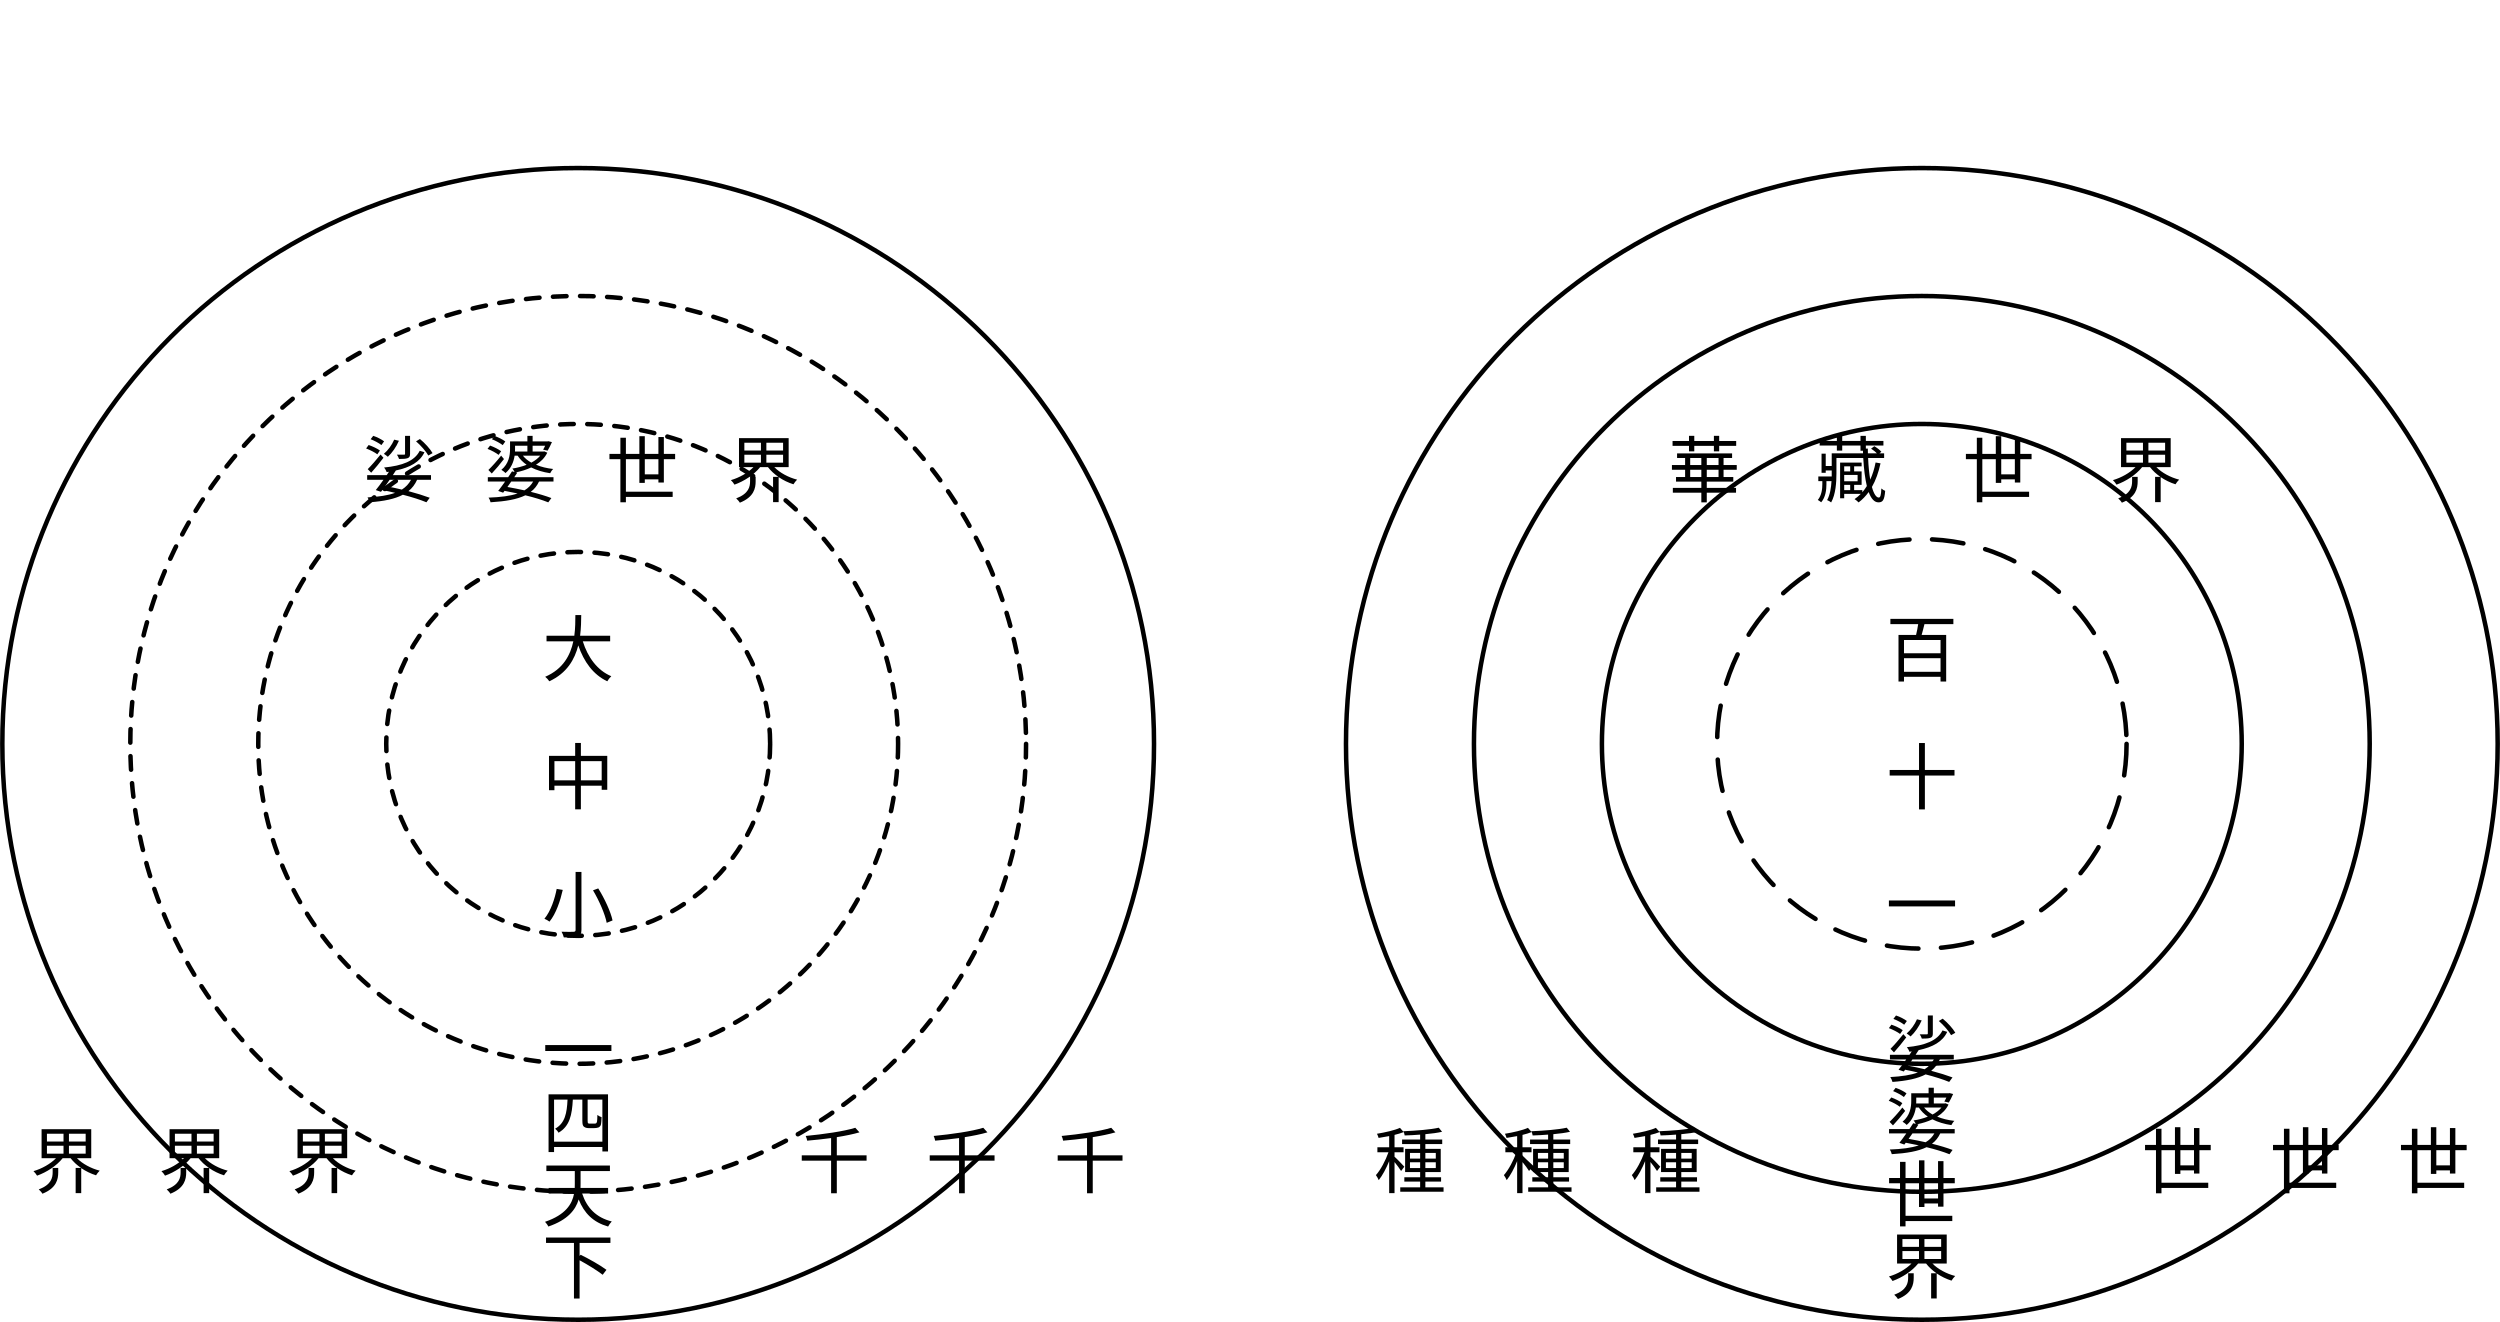
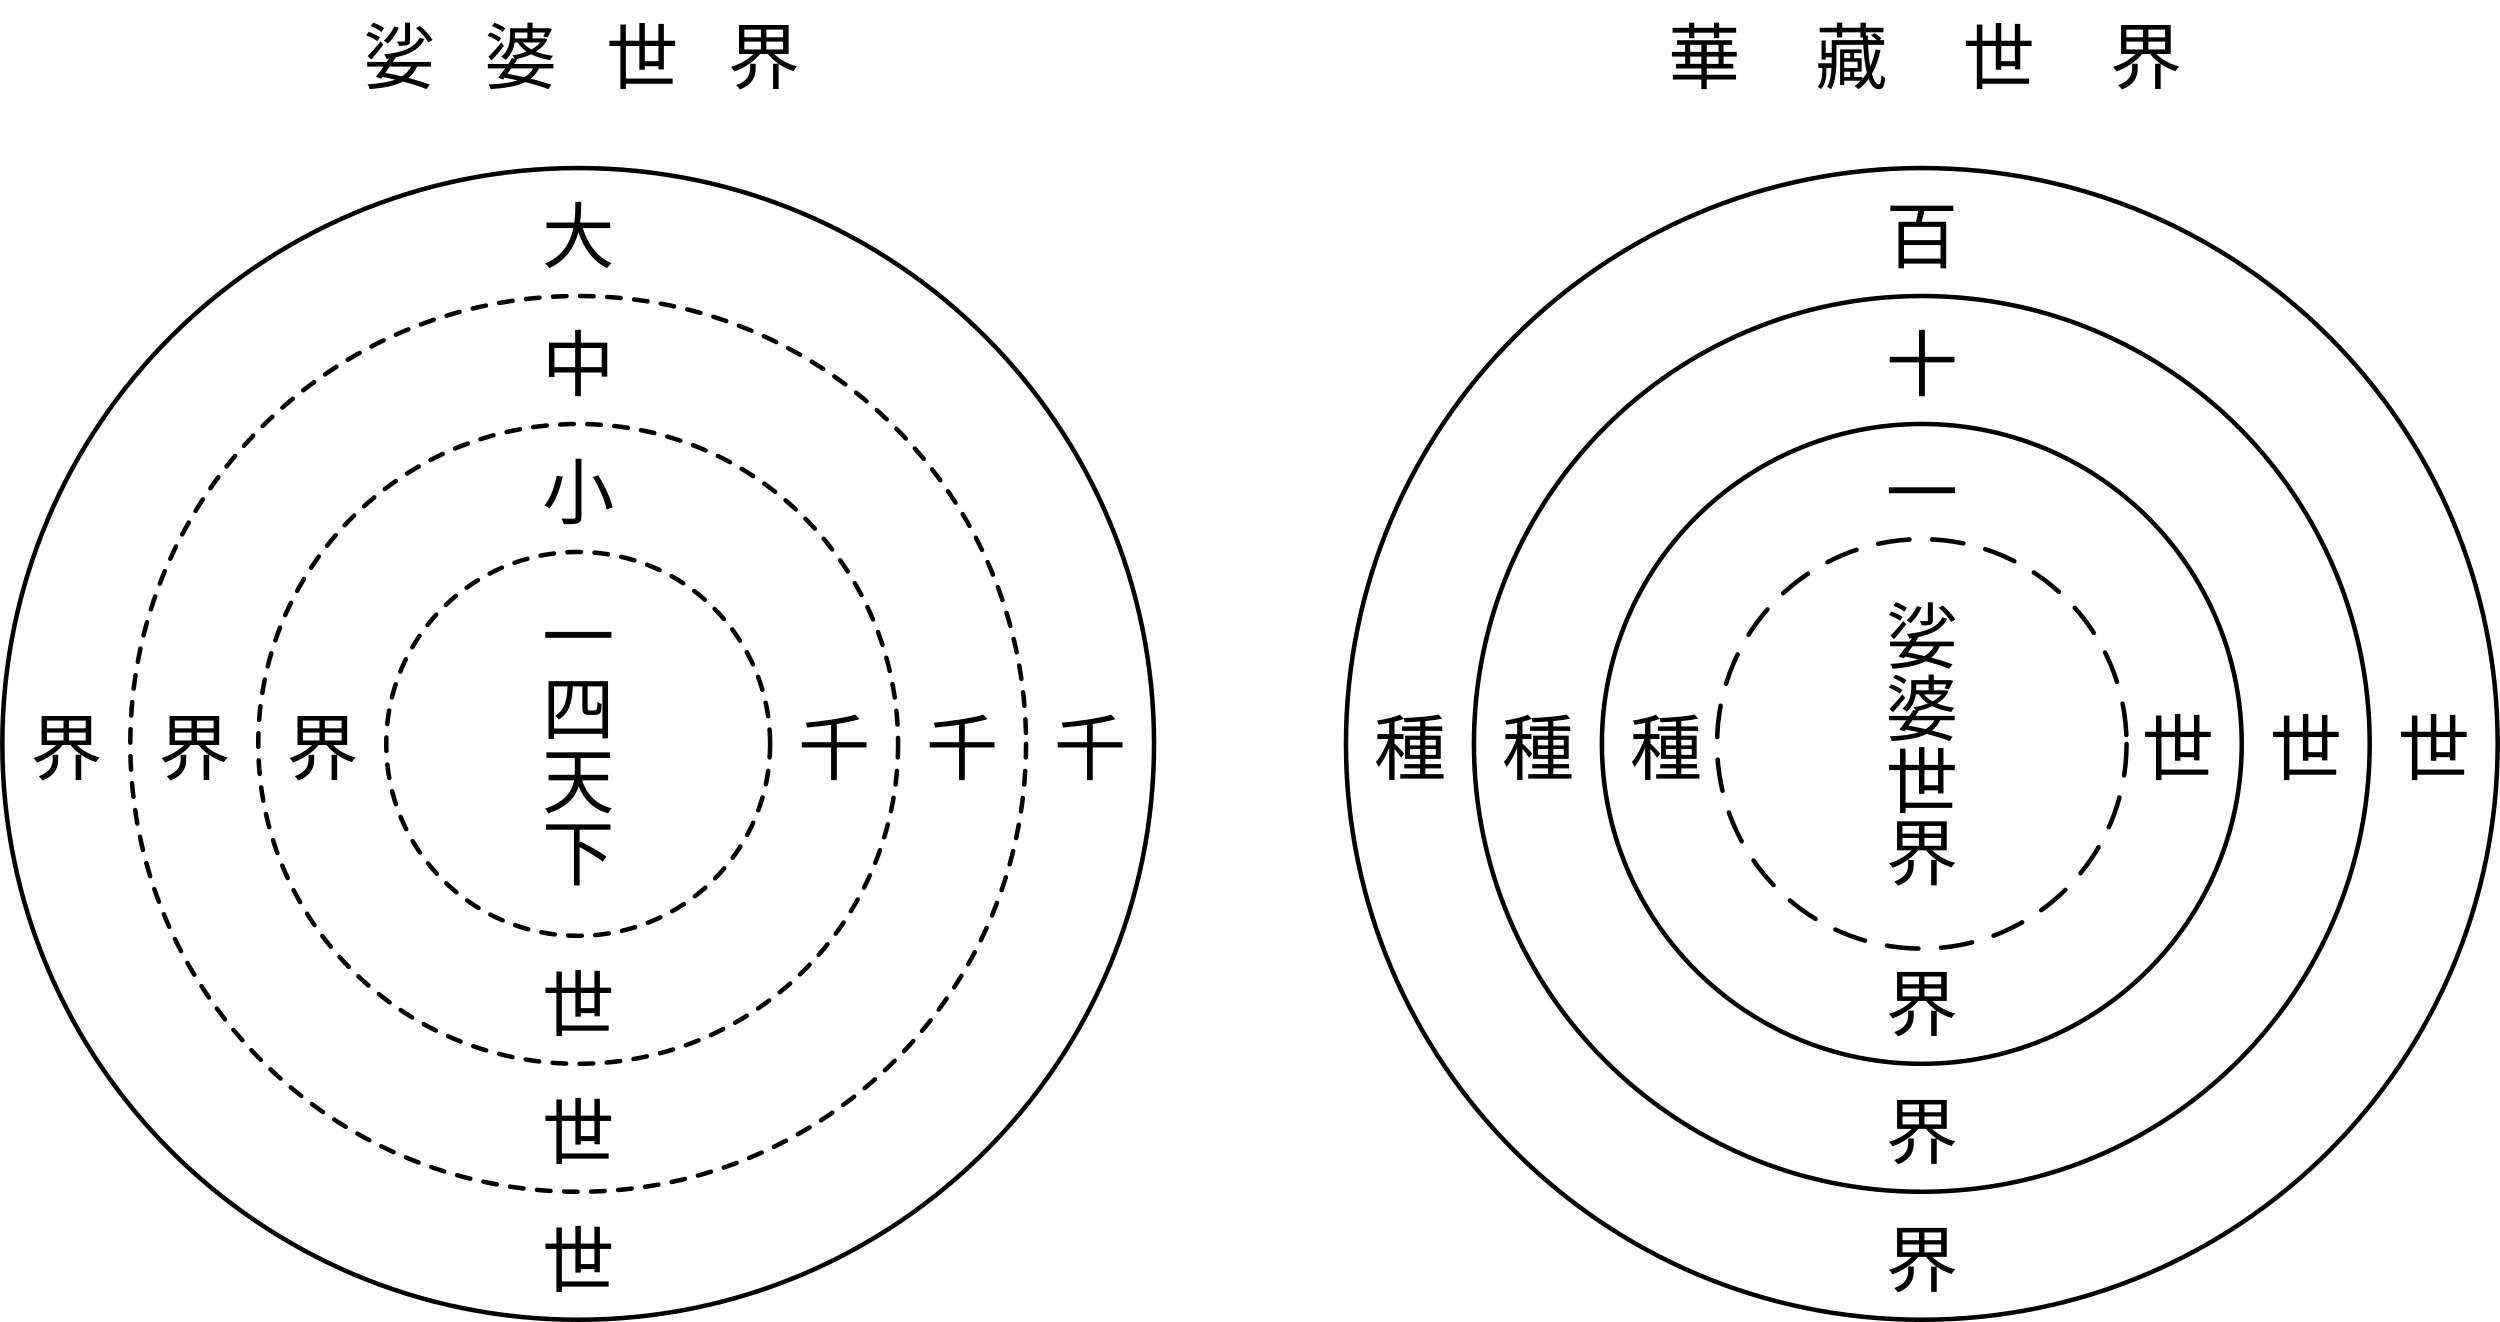
- <svg xmlns="http://www.w3.org/2000/svg" xmlns:ns1="http://schemas.microsoft.com/visio/2003/SVGExtensions/" width="7.691in" height="4.067in" viewBox="0 0 553.756 292.844" xml:space="preserve" color-interpolation-filters="sRGB" class="st6">
-   <ns1:documentProperties ns1:langID="1028" ns1:metric="true" ns1:viewMarkup="false">
-     <ns1:userDefs>
-       <ns1:ud ns1:nameU="msvConvertTheme" />
-     </ns1:userDefs>
-   </ns1:documentProperties>
+ <svg xmlns="http://www.w3.org/2000/svg" width="7.691in" height="4.067in" viewBox="0 0 553.756 292.844" xml:space="preserve" color-interpolation-filters="sRGB" class="st6">
  <style type="text/css">
	
		.st1 {fill:none;stroke:#000000;stroke-linecap:round;stroke-linejoin:round;stroke-width:1}
		.st2 {fill:none;stroke:#000000;stroke-dasharray:3,3;stroke-linecap:round;stroke-linejoin:round;stroke-width:1}
		.st3 {fill:none;stroke:none;stroke-linecap:round;stroke-linejoin:round;stroke-width:0.75}
		.st4 {fill:#000000;font-family:新細明體;font-size:12pt}
		.st5 {fill:none;stroke:#000000;stroke-dasharray:7,5;stroke-linecap:round;stroke-linejoin:round;stroke-width:1}
		.st6 {fill:none;fill-rule:evenodd;font-size:12px;overflow:visible;stroke-linecap:square;stroke-miterlimit:3}
	
	</style>
-   <g ns1:mID="0" ns1:index="1" ns1:groupContext="foregroundPage">
-     <ns1:pageProperties ns1:drawingScale="0.0393701" ns1:pageScale="0.0393701" ns1:drawingUnits="24" ns1:shadowOffsetX="8.50394" ns1:shadowOffsetY="-8.50394" />
-     <g id="group46-1" transform="translate(0.5,-0.5)" ns1:mID="46" ns1:groupContext="group">
-       <g id="shape8-2" ns1:mID="8" ns1:groupContext="shape">
+   <g>
+     <g id="group46-1" transform="translate(0.5,-0.5)">
+       <g id="shape8-2">
        <ellipse cx="127.559" cy="165.284" rx="127.559" ry="127.559" class="st1" />
      </g>
-       <g id="shape9-4" ns1:mID="9" ns1:groupContext="shape" transform="translate(28.3465,-28.3465)">
+       <g id="shape9-4" transform="translate(28.3465,-28.3465)">
        <ellipse cx="99.213" cy="193.631" rx="99.213" ry="99.213" class="st2" />
      </g>
-       <g id="shape10-6" ns1:mID="10" ns1:groupContext="shape" transform="translate(56.6929,-56.6929)">
+       <g id="shape10-6" transform="translate(56.6929,-56.6929)">
        <ellipse cx="70.866" cy="221.977" rx="70.866" ry="70.866" class="st2" />
      </g>
-       <g id="shape13-8" ns1:mID="13" ns1:groupContext="shape" transform="translate(229.606,-116.22)">
-         <ns1:textBlock ns1:margins="rect(4,4,4,4)" ns1:tabSpace="42.5197" ns1:verticalText="true" />
-         <ns1:textRect cx="11.339" cy="281.505" width="22.68" height="22.677" />
+       <g id="shape13-8" transform="translate(229.606,-116.22)">
        <rect x="0" y="270.166" width="22.677" height="22.677" class="st3" />
-         <text x="11.34" y="274.17" writing-mode="tb-rl" class="st4" ns1:langID="1028">
-           <ns1:paragraph ns1:horizAlign="1" />
-           <ns1:tabList />千</text>
+         <text x="11.34" y="274.17" writing-mode="tb-rl" class="st4">千</text>
      </g>
-       <g id="shape14-11" ns1:mID="14" ns1:groupContext="shape" transform="translate(76.5354,-269.291)">
-         <ns1:textBlock ns1:margins="rect(4,4,4,4)" ns1:tabSpace="42.5197" ns1:verticalText="true" />
-         <ns1:textRect cx="11.339" cy="281.505" width="22.68" height="22.677" />
+       <g id="shape14-11" transform="translate(76.5354,-269.291)">
        <rect x="0" y="270.166" width="22.677" height="22.677" class="st3" />
-         <text x="11.34" y="274.17" writing-mode="tb-rl" class="st4" ns1:langID="1028">
-           <ns1:paragraph ns1:horizAlign="1" />
-           <ns1:tabList />娑</text>
+         <text x="11.34" y="274.17" writing-mode="tb-rl" class="st4">娑</text>
      </g>
-       <g id="shape15-14" ns1:mID="15" ns1:groupContext="shape" transform="translate(103.465,-269.291)">
-         <ns1:textBlock ns1:margins="rect(4,4,4,4)" ns1:tabSpace="42.5197" ns1:verticalText="true" />
-         <ns1:textRect cx="11.339" cy="281.505" width="22.68" height="22.677" />
+       <g id="shape15-14" transform="translate(103.465,-269.291)">
        <rect x="0" y="270.166" width="22.677" height="22.677" class="st3" />
-         <text x="11.34" y="274.17" writing-mode="tb-rl" class="st4" ns1:langID="1028">
-           <ns1:paragraph ns1:horizAlign="1" />
-           <ns1:tabList />婆</text>
+         <text x="11.34" y="274.17" writing-mode="tb-rl" class="st4">婆</text>
      </g>
-       <g id="shape16-17" ns1:mID="16" ns1:groupContext="shape" transform="translate(130.394,-269.291)">
-         <ns1:textBlock ns1:margins="rect(4,4,4,4)" ns1:tabSpace="42.5197" ns1:verticalText="true" />
-         <ns1:textRect cx="11.339" cy="281.505" width="22.68" height="22.677" />
+       <g id="shape16-17" transform="translate(130.394,-269.291)">
        <rect x="0" y="270.166" width="22.677" height="22.677" class="st3" />
-         <text x="11.34" y="274.17" writing-mode="tb-rl" class="st4" ns1:langID="1028">
-           <ns1:paragraph ns1:horizAlign="1" />
-           <ns1:tabList />世</text>
+         <text x="11.34" y="274.17" writing-mode="tb-rl" class="st4">世</text>
      </g>
-       <g id="shape5-20" ns1:mID="5" ns1:groupContext="shape" transform="translate(116.22,-229.606)">
-         <ns1:textBlock ns1:margins="rect(4,4,4,4)" ns1:tabSpace="42.5197" ns1:verticalText="true" />
-         <ns1:textRect cx="11.339" cy="281.505" width="22.68" height="22.677" />
+       <g id="shape5-20" transform="translate(116.22,-229.606)">
        <rect x="0" y="270.166" width="22.677" height="22.677" class="st3" />
-         <text x="11.34" y="274.17" writing-mode="tb-rl" class="st4" ns1:langID="1028">
-           <ns1:paragraph ns1:horizAlign="1" />
-           <ns1:tabList />大</text>
+         <text x="11.34" y="274.17" writing-mode="tb-rl" class="st4">大</text>
      </g>
-       <g id="shape18-23" ns1:mID="18" ns1:groupContext="shape" transform="translate(116.22,-201.26)">
-         <ns1:textBlock ns1:margins="rect(4,4,4,4)" ns1:tabSpace="42.5197" ns1:verticalText="true" />
-         <ns1:textRect cx="11.339" cy="281.505" width="22.68" height="22.677" />
+       <g id="shape18-23" transform="translate(116.22,-201.26)">
        <rect x="0" y="270.166" width="22.677" height="22.677" class="st3" />
-         <text x="11.34" y="274.17" writing-mode="tb-rl" class="st4" ns1:langID="1028">
-           <ns1:paragraph ns1:horizAlign="1" />
-           <ns1:tabList />中</text>
+         <text x="11.34" y="274.17" writing-mode="tb-rl" class="st4">中</text>
      </g>
-       <g id="shape19-26" ns1:mID="19" ns1:groupContext="shape" transform="translate(116.22,-172.913)">
-         <ns1:textBlock ns1:margins="rect(4,4,4,4)" ns1:tabSpace="42.5197" ns1:verticalText="true" />
-         <ns1:textRect cx="11.339" cy="281.505" width="22.68" height="22.677" />
+       <g id="shape19-26" transform="translate(116.22,-172.913)">
        <rect x="0" y="270.166" width="22.677" height="22.677" class="st3" />
-         <text x="11.34" y="274.17" writing-mode="tb-rl" class="st4" ns1:langID="1028">
-           <ns1:paragraph ns1:horizAlign="1" />
-           <ns1:tabList />小</text>
+         <text x="11.34" y="274.17" writing-mode="tb-rl" class="st4">小</text>
      </g>
-       <g id="shape20-29" ns1:mID="20" ns1:groupContext="shape" transform="translate(90.7087,-90.7087)">
-         <ns1:textBlock ns1:margins="rect(4,4,4,4)" ns1:tabSpace="42.5197" ns1:verticalText="true" />
-         <ns1:textRect cx="36.85" cy="255.993" width="73.71" height="73.701" />
+       <g id="shape20-29" transform="translate(90.7087,-90.7087)">
        <rect x="0" y="219.143" width="73.701" height="73.701" class="st3" />
-         <text x="36.85" y="223.99" writing-mode="tb-rl" class="st4" ns1:langID="1028">
-           <ns1:paragraph ns1:horizAlign="1" />
-           <ns1:tabList />一四天下</text>
+         <text x="36.85" y="223.99" writing-mode="tb-rl" class="st4">一四天下</text>
      </g>
-       <g id="shape21-32" ns1:mID="21" ns1:groupContext="shape" transform="translate(2.83465,-116.22)">
-         <ns1:textBlock ns1:margins="rect(4,4,4,4)" ns1:tabSpace="42.5197" ns1:verticalText="true" />
-         <ns1:textRect cx="11.339" cy="281.505" width="22.68" height="22.677" />
+       <g id="shape21-32" transform="translate(2.83465,-116.22)">
        <rect x="0" y="270.166" width="22.677" height="22.677" class="st3" />
-         <text x="11.34" y="274.17" writing-mode="tb-rl" class="st4" ns1:langID="1028">
-           <ns1:paragraph ns1:horizAlign="1" />
-           <ns1:tabList />界</text>
+         <text x="11.34" y="274.17" writing-mode="tb-rl" class="st4">界</text>
      </g>
-       <g id="shape11-35" ns1:mID="11" ns1:groupContext="shape" transform="translate(85.0394,-85.0394)">
+       <g id="shape11-35" transform="translate(85.0394,-85.0394)">
        <ellipse cx="42.52" cy="250.324" rx="42.52" ry="42.52" class="st2" />
      </g>
-       <g id="shape30-37" ns1:mID="30" ns1:groupContext="shape" transform="translate(201.26,-116.22)">
-         <ns1:textBlock ns1:margins="rect(4,4,4,4)" ns1:tabSpace="42.5197" ns1:verticalText="true" />
-         <ns1:textRect cx="11.339" cy="281.505" width="22.68" height="22.677" />
+       <g id="shape30-37" transform="translate(201.26,-116.22)">
        <rect x="0" y="270.166" width="22.677" height="22.677" class="st3" />
-         <text x="11.34" y="274.17" writing-mode="tb-rl" class="st4" ns1:langID="1028">
-           <ns1:paragraph ns1:horizAlign="1" />
-           <ns1:tabList />千</text>
+         <text x="11.34" y="274.17" writing-mode="tb-rl" class="st4">千</text>
      </g>
-       <g id="shape31-40" ns1:mID="31" ns1:groupContext="shape" transform="translate(172.913,-116.22)">
-         <ns1:textBlock ns1:margins="rect(4,4,4,4)" ns1:tabSpace="42.5197" ns1:verticalText="true" />
-         <ns1:textRect cx="11.339" cy="281.505" width="22.68" height="22.677" />
+       <g id="shape31-40" transform="translate(172.913,-116.22)">
        <rect x="0" y="270.166" width="22.677" height="22.677" class="st3" />
-         <text x="11.34" y="274.17" writing-mode="tb-rl" class="st4" ns1:langID="1028">
-           <ns1:paragraph ns1:horizAlign="1" />
-           <ns1:tabList />千</text>
+         <text x="11.34" y="274.17" writing-mode="tb-rl" class="st4">千</text>
      </g>
-       <g id="shape32-43" ns1:mID="32" ns1:groupContext="shape" transform="translate(31.1811,-116.22)">
-         <ns1:textBlock ns1:margins="rect(4,4,4,4)" ns1:tabSpace="42.5197" ns1:verticalText="true" />
-         <ns1:textRect cx="11.339" cy="281.505" width="22.68" height="22.677" />
+       <g id="shape32-43" transform="translate(31.1811,-116.22)">
        <rect x="0" y="270.166" width="22.677" height="22.677" class="st3" />
-         <text x="11.34" y="274.17" writing-mode="tb-rl" class="st4" ns1:langID="1028">
-           <ns1:paragraph ns1:horizAlign="1" />
-           <ns1:tabList />界</text>
+         <text x="11.34" y="274.17" writing-mode="tb-rl" class="st4">界</text>
      </g>
-       <g id="shape33-46" ns1:mID="33" ns1:groupContext="shape" transform="translate(59.5276,-116.22)">
-         <ns1:textBlock ns1:margins="rect(4,4,4,4)" ns1:tabSpace="42.5197" ns1:verticalText="true" />
-         <ns1:textRect cx="11.339" cy="281.505" width="22.68" height="22.677" />
+       <g id="shape33-46" transform="translate(59.5276,-116.22)">
        <rect x="0" y="270.166" width="22.677" height="22.677" class="st3" />
-         <text x="11.34" y="274.17" writing-mode="tb-rl" class="st4" ns1:langID="1028">
-           <ns1:paragraph ns1:horizAlign="1" />
-           <ns1:tabList />界</text>
+         <text x="11.34" y="274.17" writing-mode="tb-rl" class="st4">界</text>
      </g>
-       <g id="shape34-49" ns1:mID="34" ns1:groupContext="shape" transform="translate(157.323,-269.291)">
-         <ns1:textBlock ns1:margins="rect(4,4,4,4)" ns1:tabSpace="42.5197" ns1:verticalText="true" />
-         <ns1:textRect cx="11.339" cy="281.505" width="22.68" height="22.677" />
+       <g id="shape34-49" transform="translate(157.323,-269.291)">
        <rect x="0" y="270.166" width="22.677" height="22.677" class="st3" />
-         <text x="11.34" y="274.17" writing-mode="tb-rl" class="st4" ns1:langID="1028">
-           <ns1:paragraph ns1:horizAlign="1" />
-           <ns1:tabList />界</text>
+         <text x="11.34" y="274.17" writing-mode="tb-rl" class="st4">界</text>
      </g>
-       <g id="shape17-52" ns1:mID="17" ns1:groupContext="shape" transform="translate(116.22,-2.83465)">
-         <ns1:textBlock ns1:margins="rect(4,4,4,4)" ns1:tabSpace="42.5197" ns1:verticalText="true" />
-         <ns1:textRect cx="11.339" cy="281.505" width="22.68" height="22.677" />
+       <g id="shape17-52" transform="translate(116.22,-2.83465)">
        <rect x="0" y="270.166" width="22.677" height="22.677" class="st3" />
-         <text x="11.34" y="274.17" writing-mode="tb-rl" class="st4" ns1:langID="1028">
-           <ns1:paragraph ns1:horizAlign="1" />
-           <ns1:tabList />世</text>
+         <text x="11.34" y="274.17" writing-mode="tb-rl" class="st4">世</text>
      </g>
-       <g id="shape37-55" ns1:mID="37" ns1:groupContext="shape" transform="translate(116.22,-31.1811)">
-         <ns1:textBlock ns1:margins="rect(4,4,4,4)" ns1:tabSpace="42.5197" ns1:verticalText="true" />
-         <ns1:textRect cx="11.339" cy="281.505" width="22.68" height="22.677" />
+       <g id="shape37-55" transform="translate(116.22,-31.1811)">
        <rect x="0" y="270.166" width="22.677" height="22.677" class="st3" />
-         <text x="11.34" y="274.17" writing-mode="tb-rl" class="st4" ns1:langID="1028">
-           <ns1:paragraph ns1:horizAlign="1" />
-           <ns1:tabList />世</text>
+         <text x="11.34" y="274.17" writing-mode="tb-rl" class="st4">世</text>
      </g>
-       <g id="shape38-58" ns1:mID="38" ns1:groupContext="shape" transform="translate(116.22,-59.5276)">
-         <ns1:textBlock ns1:margins="rect(4,4,4,4)" ns1:tabSpace="42.5197" ns1:verticalText="true" />
-         <ns1:textRect cx="11.339" cy="281.505" width="22.68" height="22.677" />
+       <g id="shape38-58" transform="translate(116.22,-59.5276)">
        <rect x="0" y="270.166" width="22.677" height="22.677" class="st3" />
-         <text x="11.34" y="274.17" writing-mode="tb-rl" class="st4" ns1:langID="1028">
-           <ns1:paragraph ns1:horizAlign="1" />
-           <ns1:tabList />世</text>
+         <text x="11.34" y="274.17" writing-mode="tb-rl" class="st4">世</text>
      </g>
-       <g id="shape1-61" ns1:mID="1" ns1:groupContext="shape" transform="translate(297.638,-2.30954E-05)">
+       <g id="shape1-61" transform="translate(297.638,-2.30954E-05)">
        <ellipse cx="127.559" cy="165.284" rx="127.559" ry="127.559" class="st1" />
      </g>
-       <g id="shape2-63" ns1:mID="2" ns1:groupContext="shape" transform="translate(325.984,-28.3465)">
+       <g id="shape2-63" transform="translate(325.984,-28.3465)">
        <ellipse cx="99.213" cy="193.631" rx="99.213" ry="99.213" class="st1" />
      </g>
-       <g id="shape3-65" ns1:mID="3" ns1:groupContext="shape" transform="translate(379.843,-82.2047)">
+       <g id="shape3-65" transform="translate(379.843,-82.2047)">
        <ellipse cx="45.354" cy="247.489" rx="45.354" ry="45.354" class="st5" />
      </g>
-       <g id="shape4-67" ns1:mID="4" ns1:groupContext="shape" transform="translate(354.331,-56.6929)">
+       <g id="shape4-67" transform="translate(354.331,-56.6929)">
        <ellipse cx="70.866" cy="221.977" rx="70.866" ry="70.866" class="st1" />
      </g>
-       <g id="shape22-69" ns1:mID="22" ns1:groupContext="shape" transform="translate(365.669,-269.291)">
-         <ns1:textBlock ns1:margins="rect(4,4,4,4)" ns1:tabSpace="42.5197" ns1:verticalText="true" />
-         <ns1:textRect cx="11.339" cy="281.505" width="22.68" height="22.677" />
+       <g id="shape22-69" transform="translate(365.669,-269.291)">
        <rect x="0" y="270.166" width="22.677" height="22.677" class="st3" />
-         <text x="11.34" y="274.17" writing-mode="tb-rl" class="st4" ns1:langID="1028">
-           <ns1:paragraph ns1:horizAlign="1" />
-           <ns1:tabList />華</text>
+         <text x="11.34" y="274.17" writing-mode="tb-rl" class="st4">華</text>
      </g>
-       <g id="shape23-72" ns1:mID="23" ns1:groupContext="shape" transform="translate(398.268,-269.291)">
-         <ns1:textBlock ns1:margins="rect(4,4,4,4)" ns1:tabSpace="42.5197" ns1:verticalText="true" />
-         <ns1:textRect cx="11.339" cy="281.505" width="22.68" height="22.677" />
+       <g id="shape23-72" transform="translate(398.268,-269.291)">
        <rect x="0" y="270.166" width="22.677" height="22.677" class="st3" />
-         <text x="11.34" y="274.17" writing-mode="tb-rl" class="st4" ns1:langID="1028">
-           <ns1:paragraph ns1:horizAlign="1" />
-           <ns1:tabList />藏</text>
+         <text x="11.34" y="274.17" writing-mode="tb-rl" class="st4">藏</text>
      </g>
-       <g id="shape24-75" ns1:mID="24" ns1:groupContext="shape" transform="translate(413.858,-229.606)">
-         <ns1:textBlock ns1:margins="rect(4,4,4,4)" ns1:tabSpace="42.5197" ns1:verticalText="true" />
-         <ns1:textRect cx="11.339" cy="281.505" width="22.68" height="22.677" />
+       <g id="shape24-75" transform="translate(413.858,-229.606)">
        <rect x="0" y="270.166" width="22.677" height="22.677" class="st3" />
-         <text x="11.34" y="274.17" writing-mode="tb-rl" class="st4" ns1:langID="1028">
-           <ns1:paragraph ns1:horizAlign="1" />
-           <ns1:tabList />百</text>
+         <text x="11.34" y="274.17" writing-mode="tb-rl" class="st4">百</text>
      </g>
-       <g id="shape25-78" ns1:mID="25" ns1:groupContext="shape" transform="translate(413.858,-201.26)">
-         <ns1:textBlock ns1:margins="rect(4,4,4,4)" ns1:tabSpace="42.5197" ns1:verticalText="true" />
-         <ns1:textRect cx="11.339" cy="281.505" width="22.68" height="22.677" />
+       <g id="shape25-78" transform="translate(413.858,-201.26)">
        <rect x="0" y="270.166" width="22.677" height="22.677" class="st3" />
-         <text x="11.34" y="274.17" writing-mode="tb-rl" class="st4" ns1:langID="1028">
-           <ns1:paragraph ns1:horizAlign="1" />
-           <ns1:tabList />十</text>
+         <text x="11.34" y="274.17" writing-mode="tb-rl" class="st4">十</text>
      </g>
-       <g id="shape26-81" ns1:mID="26" ns1:groupContext="shape" transform="translate(413.858,-172.913)">
-         <ns1:textBlock ns1:margins="rect(4,4,4,4)" ns1:tabSpace="42.5197" ns1:verticalText="true" />
-         <ns1:textRect cx="11.339" cy="281.505" width="22.68" height="22.677" />
+       <g id="shape26-81" transform="translate(413.858,-172.913)">
        <rect x="0" y="270.166" width="22.677" height="22.677" class="st3" />
-         <text x="11.34" y="274.17" writing-mode="tb-rl" class="st4" ns1:langID="1028">
-           <ns1:paragraph ns1:horizAlign="1" />
-           <ns1:tabList />一</text>
+         <text x="11.34" y="274.17" writing-mode="tb-rl" class="st4">一</text>
      </g>
-       <g id="shape27-84" ns1:mID="27" ns1:groupContext="shape" transform="translate(300.472,-116.22)">
-         <ns1:textBlock ns1:margins="rect(4,4,4,4)" ns1:tabSpace="42.5197" ns1:verticalText="true" />
-         <ns1:textRect cx="11.339" cy="281.505" width="22.68" height="22.677" />
+       <g id="shape27-84" transform="translate(300.472,-116.22)">
        <rect x="0" y="270.166" width="22.677" height="22.677" class="st3" />
-         <text x="11.34" y="274.17" writing-mode="tb-rl" class="st4" ns1:langID="1028">
-           <ns1:paragraph ns1:horizAlign="1" />
-           <ns1:tabList />種</text>
+         <text x="11.34" y="274.17" writing-mode="tb-rl" class="st4">種</text>
      </g>
-       <g id="shape28-87" ns1:mID="28" ns1:groupContext="shape" transform="translate(388.346,-90.7087)">
-         <ns1:textBlock ns1:margins="rect(4,4,4,4)" ns1:tabSpace="42.5197" ns1:verticalText="true" />
-         <ns1:textRect cx="36.85" cy="255.993" width="73.71" height="73.701" />
+       <g id="shape28-87" transform="translate(388.346,-90.7087)">
        <rect x="0" y="219.143" width="73.701" height="73.701" class="st3" />
-         <text x="36.85" y="223.99" writing-mode="tb-rl" class="st4" ns1:langID="1028">
-           <ns1:paragraph ns1:horizAlign="1" />
-           <ns1:tabList />娑婆世界</text>
+         <text x="36.85" y="223.99" writing-mode="tb-rl" class="st4">娑婆世界</text>
      </g>
-       <g id="shape35-90" ns1:mID="35" ns1:groupContext="shape" transform="translate(413.858,-2.83467)">
-         <ns1:textBlock ns1:margins="rect(4,4,4,4)" ns1:tabSpace="42.5197" ns1:verticalText="true" />
-         <ns1:textRect cx="11.339" cy="281.505" width="22.68" height="22.677" />
+       <g id="shape35-90" transform="translate(413.858,-2.83467)">
        <rect x="0" y="270.166" width="22.677" height="22.677" class="st3" />
-         <text x="11.34" y="274.17" writing-mode="tb-rl" class="st4" ns1:langID="1028">
-           <ns1:paragraph ns1:horizAlign="1" />
-           <ns1:tabList />界</text>
+         <text x="11.34" y="274.17" writing-mode="tb-rl" class="st4">界</text>
      </g>
-       <g id="shape36-93" ns1:mID="36" ns1:groupContext="shape" transform="translate(413.858,-59.5276)">
-         <ns1:textBlock ns1:margins="rect(4,4,4,4)" ns1:tabSpace="42.5197" ns1:verticalText="true" />
-         <ns1:textRect cx="11.339" cy="281.505" width="22.68" height="22.677" />
+       <g id="shape36-93" transform="translate(413.858,-59.5276)">
        <rect x="0" y="270.166" width="22.677" height="22.677" class="st3" />
-         <text x="11.34" y="274.17" writing-mode="tb-rl" class="st4" ns1:langID="1028">
-           <ns1:paragraph ns1:horizAlign="1" />
-           <ns1:tabList />界</text>
+         <text x="11.34" y="274.17" writing-mode="tb-rl" class="st4">界</text>
      </g>
-       <g id="shape39-96" ns1:mID="39" ns1:groupContext="shape" transform="translate(470.551,-116.22)">
-         <ns1:textBlock ns1:margins="rect(4,4,4,4)" ns1:tabSpace="42.5197" ns1:verticalText="true" />
-         <ns1:textRect cx="11.339" cy="281.505" width="22.68" height="22.677" />
+       <g id="shape39-96" transform="translate(470.551,-116.22)">
        <rect x="0" y="270.166" width="22.677" height="22.677" class="st3" />
-         <text x="11.34" y="274.17" writing-mode="tb-rl" class="st4" ns1:langID="1028">
-           <ns1:paragraph ns1:horizAlign="1" />
-           <ns1:tabList />世</text>
+         <text x="11.34" y="274.17" writing-mode="tb-rl" class="st4">世</text>
      </g>
-       <g id="shape40-99" ns1:mID="40" ns1:groupContext="shape" transform="translate(498.898,-116.22)">
-         <ns1:textBlock ns1:margins="rect(4,4,4,4)" ns1:tabSpace="42.5197" ns1:verticalText="true" />
-         <ns1:textRect cx="11.339" cy="281.505" width="22.68" height="22.677" />
+       <g id="shape40-99" transform="translate(498.898,-116.22)">
        <rect x="0" y="270.166" width="22.677" height="22.677" class="st3" />
-         <text x="11.34" y="274.17" writing-mode="tb-rl" class="st4" ns1:langID="1028">
-           <ns1:paragraph ns1:horizAlign="1" />
-           <ns1:tabList />世</text>
+         <text x="11.34" y="274.17" writing-mode="tb-rl" class="st4">世</text>
      </g>
-       <g id="shape41-102" ns1:mID="41" ns1:groupContext="shape" transform="translate(527.244,-116.22)">
-         <ns1:textBlock ns1:margins="rect(4,4,4,4)" ns1:tabSpace="42.5197" ns1:verticalText="true" />
-         <ns1:textRect cx="11.339" cy="281.505" width="22.68" height="22.677" />
+       <g id="shape41-102" transform="translate(527.244,-116.22)">
        <rect x="0" y="270.166" width="22.677" height="22.677" class="st3" />
-         <text x="11.34" y="274.17" writing-mode="tb-rl" class="st4" ns1:langID="1028">
-           <ns1:paragraph ns1:horizAlign="1" />
-           <ns1:tabList />世</text>
+         <text x="11.34" y="274.17" writing-mode="tb-rl" class="st4">世</text>
      </g>
-       <g id="shape12-105" ns1:mID="12" ns1:groupContext="shape" transform="translate(430.866,-269.291)">
-         <ns1:textBlock ns1:margins="rect(4,4,4,4)" ns1:tabSpace="42.5197" ns1:verticalText="true" />
-         <ns1:textRect cx="11.339" cy="281.505" width="22.68" height="22.677" />
+       <g id="shape12-105" transform="translate(430.866,-269.291)">
        <rect x="0" y="270.166" width="22.677" height="22.677" class="st3" />
-         <text x="11.34" y="274.17" writing-mode="tb-rl" class="st4" ns1:langID="1028">
-           <ns1:paragraph ns1:horizAlign="1" />
-           <ns1:tabList />世</text>
+         <text x="11.34" y="274.17" writing-mode="tb-rl" class="st4">世</text>
      </g>
-       <g id="shape42-108" ns1:mID="42" ns1:groupContext="shape" transform="translate(413.858,-31.1811)">
-         <ns1:textBlock ns1:margins="rect(4,4,4,4)" ns1:tabSpace="42.5197" ns1:verticalText="true" />
-         <ns1:textRect cx="11.339" cy="281.505" width="22.68" height="22.677" />
+       <g id="shape42-108" transform="translate(413.858,-31.1811)">
        <rect x="0" y="270.166" width="22.677" height="22.677" class="st3" />
-         <text x="11.34" y="274.17" writing-mode="tb-rl" class="st4" ns1:langID="1028">
-           <ns1:paragraph ns1:horizAlign="1" />
-           <ns1:tabList />界</text>
+         <text x="11.34" y="274.17" writing-mode="tb-rl" class="st4">界</text>
      </g>
-       <g id="shape43-111" ns1:mID="43" ns1:groupContext="shape" transform="translate(463.465,-269.291)">
-         <ns1:textBlock ns1:margins="rect(4,4,4,4)" ns1:tabSpace="42.5197" ns1:verticalText="true" />
-         <ns1:textRect cx="11.339" cy="281.505" width="22.68" height="22.677" />
+       <g id="shape43-111" transform="translate(463.465,-269.291)">
        <rect x="0" y="270.166" width="22.677" height="22.677" class="st3" />
-         <text x="11.34" y="274.17" writing-mode="tb-rl" class="st4" ns1:langID="1028">
-           <ns1:paragraph ns1:horizAlign="1" />
-           <ns1:tabList />界</text>
+         <text x="11.34" y="274.17" writing-mode="tb-rl" class="st4">界</text>
      </g>
-       <g id="shape44-114" ns1:mID="44" ns1:groupContext="shape" transform="translate(328.819,-116.22)">
-         <ns1:textBlock ns1:margins="rect(4,4,4,4)" ns1:tabSpace="42.5197" ns1:verticalText="true" />
-         <ns1:textRect cx="11.339" cy="281.505" width="22.68" height="22.677" />
+       <g id="shape44-114" transform="translate(328.819,-116.22)">
        <rect x="0" y="270.166" width="22.677" height="22.677" class="st3" />
-         <text x="11.34" y="274.17" writing-mode="tb-rl" class="st4" ns1:langID="1028">
-           <ns1:paragraph ns1:horizAlign="1" />
-           <ns1:tabList />種</text>
+         <text x="11.34" y="274.17" writing-mode="tb-rl" class="st4">種</text>
      </g>
-       <g id="shape45-117" ns1:mID="45" ns1:groupContext="shape" transform="translate(357.165,-116.22)">
-         <ns1:textBlock ns1:margins="rect(4,4,4,4)" ns1:tabSpace="42.5197" ns1:verticalText="true" />
-         <ns1:textRect cx="11.339" cy="281.505" width="22.68" height="22.677" />
+       <g id="shape45-117" transform="translate(357.165,-116.22)">
        <rect x="0" y="270.166" width="22.677" height="22.677" class="st3" />
-         <text x="11.34" y="274.17" writing-mode="tb-rl" class="st4" ns1:langID="1028">
-           <ns1:paragraph ns1:horizAlign="1" />
-           <ns1:tabList />種</text>
+         <text x="11.34" y="274.17" writing-mode="tb-rl" class="st4">種</text>
      </g>
    </g>
  </g>
</svg>
